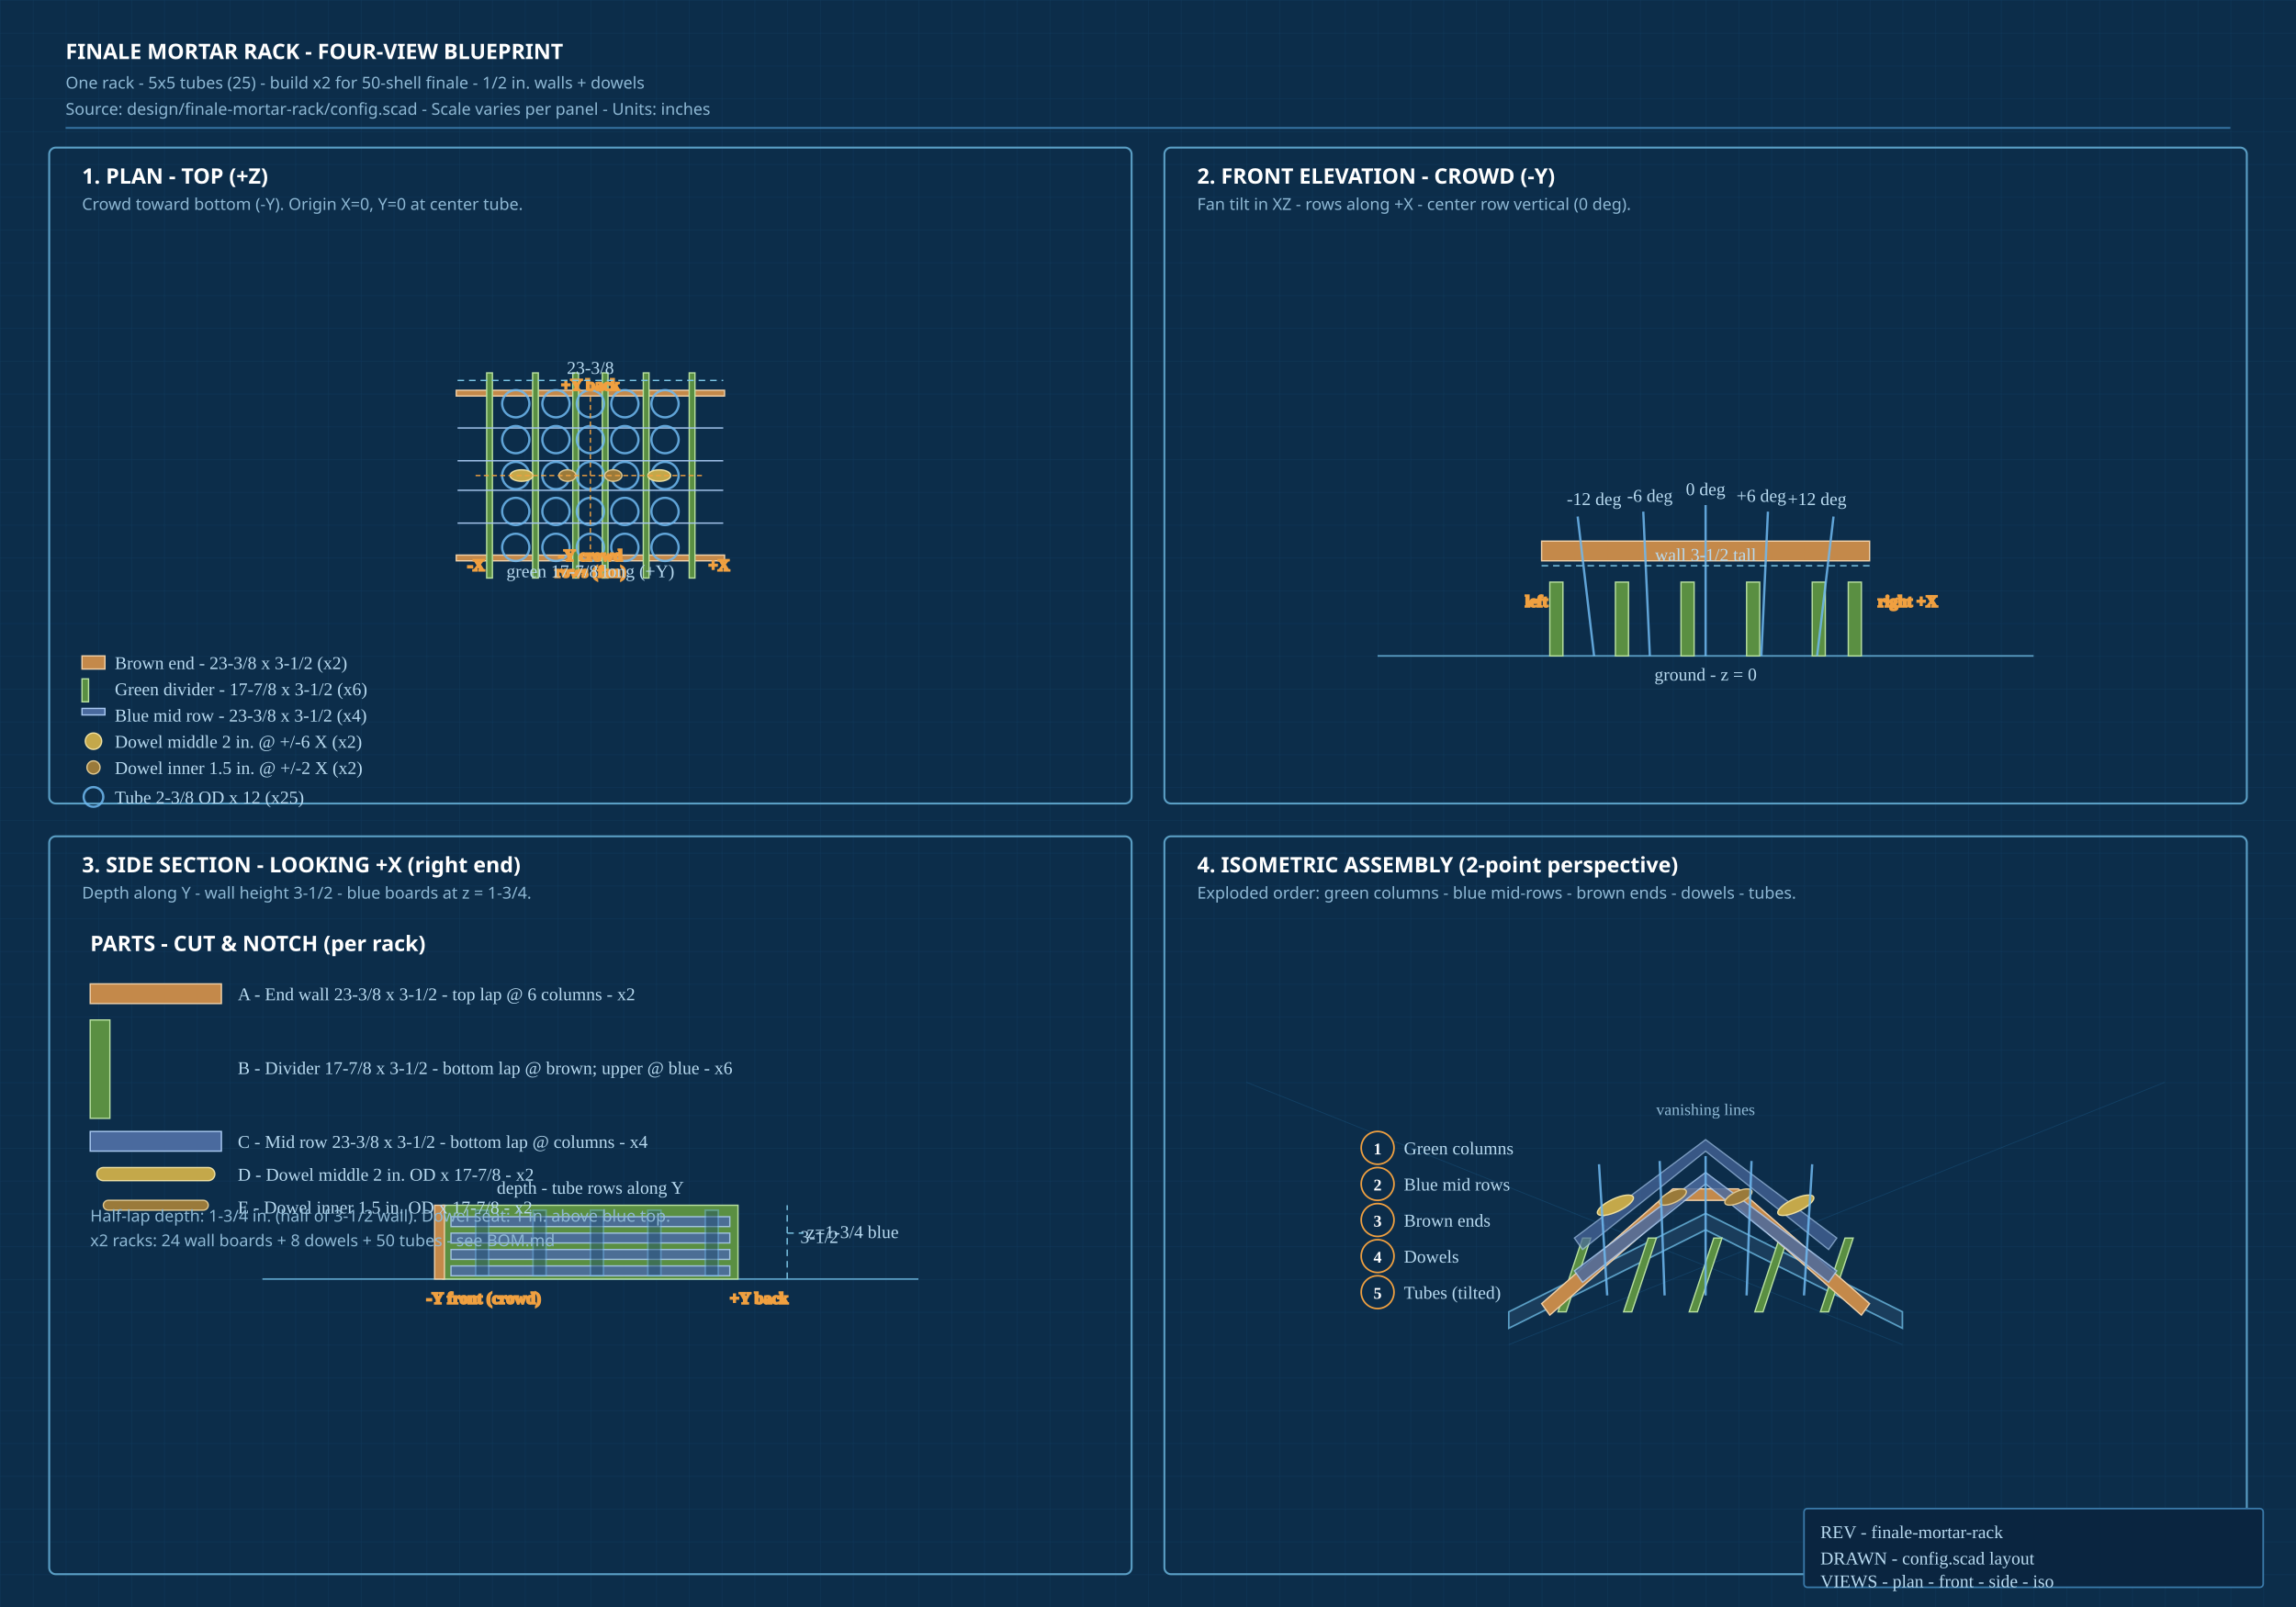
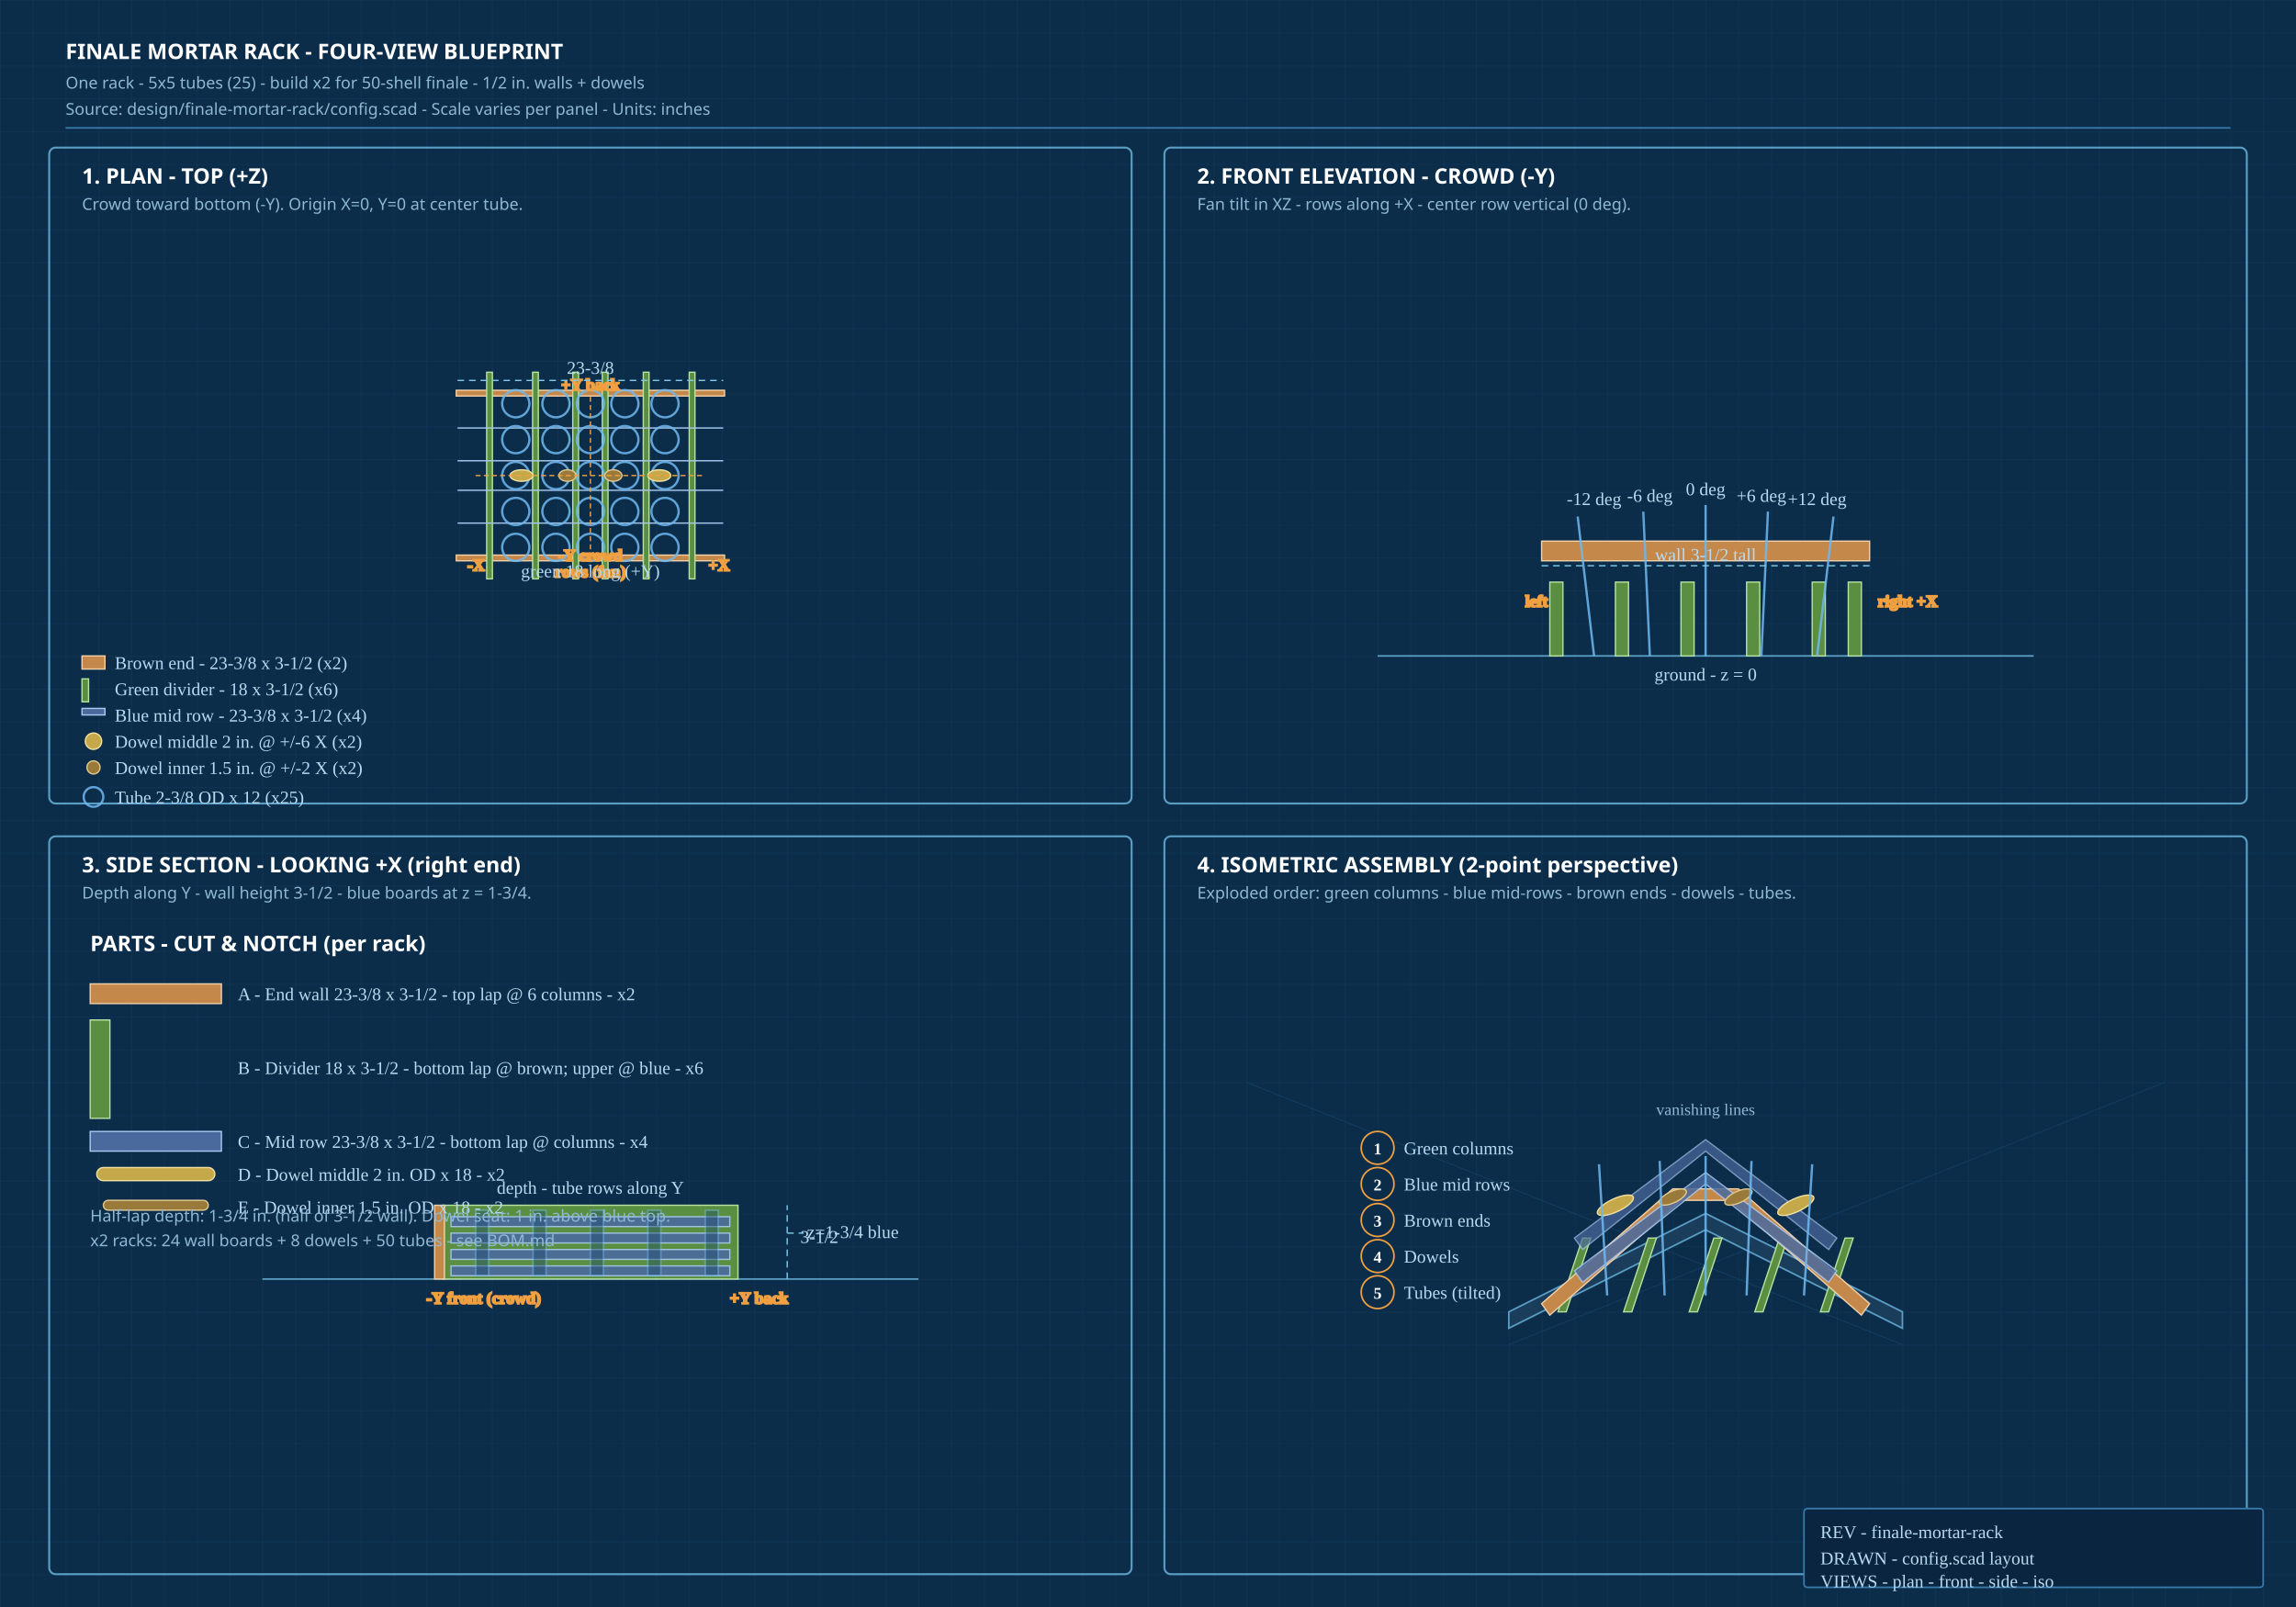
<svg xmlns="http://www.w3.org/2000/svg" viewBox="0 0 1400 980" role="img" aria-labelledby="bp-title bp-desc">
  <defs>
    <pattern id="grid" width="20" height="20" patternUnits="userSpaceOnUse">
      <path d="M 20 0 L 0 0 0 20" fill="none" stroke="#1a5a8a" stroke-width="0.4" opacity="0.35" />
    </pattern>
    <style>
      .bg { fill: #0c2d4a; }
      .grid { fill: url(#grid); }
      .frame { fill: none; stroke: #5a9ec4; stroke-width: 1.2; }
      .dim { fill: none; stroke: #7ec8e8; stroke-width: 0.8; stroke-dasharray: 4 3; }
      .txt { fill: #e8f4fc; font-family: 'Segoe UI', system-ui, sans-serif; }
      .lbl { fill: #b8daf0; font-size: 11px; }
      .tit { fill: #ffffff; font-size: 13px; font-weight: 600; }
      .sub { fill: #8eb8d4; font-size: 10px; }
      .part-brown { fill: #c4894a; stroke: #f0d0a8; stroke-width: 0.8; }
      .part-green { fill: #5a8f42; stroke: #b8e0a0; stroke-width: 0.8; }
      .part-blue { fill: #4a6a9e; stroke: #a8c8f0; stroke-width: 0.8; }
      .part-dowel-m { fill: #c4a84a; stroke: #f0e0a0; stroke-width: 0.8; }
      .part-dowel-i { fill: #9a7a3a; stroke: #e0c890; stroke-width: 0.8; }
      .tube { fill: none; stroke: #6eb8f0; stroke-width: 1.4; opacity: 0.85; }
      .tube-fill { fill: #1a4a6a; stroke: #6eb8f0; stroke-width: 1; opacity: 0.5; }
      .axis { stroke: #f0a040; stroke-width: 1.2; fill: #f0a040; font-size: 10px; font-weight: 600; }
      .step { fill: #ffffff; font-size: 10px; font-weight: 700; }
      .step-bg { fill: #0c2d4a; stroke: #f0a040; stroke-width: 1; }
    </style>
  </defs>
  <rect class="bg" width="1400" height="980" />
  <rect class="grid" width="1400" height="980" />
  <text class="txt tit" x="40" y="36">FINALE MORTAR RACK - FOUR-VIEW BLUEPRINT</text>
  <text class="txt sub" x="40" y="54">One rack - 5x5 tubes (25) - build x2 for 50-shell finale - 1/2 in. walls + dowels</text>
  <text class="txt sub" x="40" y="70">Source: design/finale-mortar-rack/config.scad - Scale varies per panel - Units: inches</text>
  <line x1="40" y1="78" x2="1360" y2="78" stroke="#3a7aaa" stroke-width="1" />
  <rect class="frame" x="30" y="90" width="660" height="400" rx="4" />
  <rect class="frame" x="710" y="90" width="660" height="400" rx="4" />
  <rect class="frame" x="30" y="510" width="660" height="450" rx="4" />
  <rect class="frame" x="710" y="510" width="660" height="450" rx="4" />
  <text class="txt tit" x="50" y="112">1. PLAN - TOP (+Z)</text>
  <text class="txt sub" x="50" y="128">Crowd toward bottom (-Y). Origin X=0, Y=0 at center tube.</text>
  <text class="txt tit" x="730" y="112">2. FRONT ELEVATION - CROWD (-Y)</text>
  <text class="txt sub" x="730" y="128">Fan tilt in XZ - rows along +X - center row vertical (0 deg).</text>
  <text class="txt tit" x="50" y="532">3. SIDE SECTION - LOOKING +X (right end)</text>
  <text class="txt sub" x="50" y="548">Depth along Y - wall height 3-1/2 - blue boards at z = 1-3/4.</text>
  <text class="txt tit" x="730" y="532">4. ISOMETRIC ASSEMBLY (2-point perspective)</text>
  <text class="txt sub" x="730" y="548">Exploded order: green columns - blue mid-rows - brown ends - dowels - tubes.</text>
  <g id="plan" transform="translate(360, 290)">
    <rect class="part-brown" x="-81.8" y="-52" width="163.6" height="3.5" />
    <rect class="part-brown" x="-81.8" y="48.5" width="163.6" height="3.5" />
-     <rect class="part-green" x="-63.25" y="-62.6" width="3.5" height="125.1" />
-     <rect class="part-green" x="-35.25" y="-62.6" width="3.5" height="125.1" />
-     <rect class="part-green" x="-10.75" y="-62.6" width="3.5" height="125.1" />
-     <rect class="part-green" x="7.25" y="-62.6" width="3.5" height="125.1" />
-     <rect class="part-green" x="32.25" y="-62.6" width="3.5" height="125.1" />
-     <rect class="part-green" x="60.25" y="-62.6" width="3.5" height="125.1" />
+     <rect class="part-green" x="-63.25" y="-63" width="3.5" height="126" />
+     <rect class="part-green" x="-35.25" y="-63" width="3.5" height="126" />
+     <rect class="part-green" x="-10.75" y="-63" width="3.5" height="126" />
+     <rect class="part-green" x="7.25" y="-63" width="3.5" height="126" />
+     <rect class="part-green" x="32.25" y="-63" width="3.5" height="126" />
+     <rect class="part-green" x="60.25" y="-63" width="3.5" height="126" />
    <line class="part-blue" x1="-81" y1="-29" x2="81" y2="-29" stroke-width="5" />
    <line class="part-blue" x1="-81" y1="-9" x2="81" y2="-9" stroke-width="5" />
    <line class="part-blue" x1="-81" y1="9" x2="81" y2="9" stroke-width="5" />
    <line class="part-blue" x1="-81" y1="29" x2="81" y2="29" stroke-width="5" />
    <g class="tube">
      <circle cx="-45.5" cy="-43.8" r="8.3" />
      <circle cx="-21" cy="-43.8" r="8.3" />
      <circle cx="0" cy="-43.8" r="8.3" />
      <circle cx="21" cy="-43.8" r="8.3" />
      <circle cx="45.5" cy="-43.8" r="8.3" />
      <circle cx="-45.5" cy="-21.9" r="8.3" />
      <circle cx="-21" cy="-21.9" r="8.3" />
      <circle cx="0" cy="-21.9" r="8.3" />
      <circle cx="21" cy="-21.9" r="8.3" />
      <circle cx="45.5" cy="-21.9" r="8.3" />
      <circle cx="-45.5" cy="0" r="8.3" />
      <circle cx="-21" cy="0" r="8.3" />
      <circle cx="0" cy="0" r="8.3" />
      <circle cx="21" cy="0" r="8.3" />
      <circle cx="45.5" cy="0" r="8.3" />
      <circle cx="-45.5" cy="21.9" r="8.3" />
      <circle cx="-21" cy="21.9" r="8.3" />
      <circle cx="0" cy="21.9" r="8.3" />
      <circle cx="21" cy="21.9" r="8.3" />
      <circle cx="45.5" cy="21.9" r="8.3" />
      <circle cx="-45.5" cy="43.8" r="8.3" />
      <circle cx="-21" cy="43.8" r="8.3" />
      <circle cx="0" cy="43.8" r="8.3" />
      <circle cx="21" cy="43.8" r="8.3" />
      <circle cx="45.5" cy="43.8" r="8.3" />
    </g>
    <ellipse class="part-dowel-m" cx="-42" cy="0" rx="7" ry="3.5" />
    <ellipse class="part-dowel-i" cx="-14" cy="0" rx="5.25" ry="3.5" />
    <ellipse class="part-dowel-i" cx="14" cy="0" rx="5.25" ry="3.5" />
    <ellipse class="part-dowel-m" cx="42" cy="0" rx="7" ry="3.5" />
    <text class="axis" x="-75" y="58">-X</text>
    <text class="axis" x="72" y="58">+X</text>
    <text class="axis" x="0" y="62" text-anchor="middle">rows (fan)</text>
    <text class="axis" x="0" y="-52" text-anchor="middle">+Y back</text>
    <text class="axis" x="0" y="52" text-anchor="middle">-Y crowd</text>
    <line x1="0" y1="-48" x2="0" y2="48" stroke="#f0a040" stroke-width="0.8" stroke-dasharray="3 2" />
    <line x1="-70" y1="0" x2="70" y2="0" stroke="#f0a040" stroke-width="0.8" stroke-dasharray="3 2" />
    <line class="dim" x1="-81" y1="-58" x2="81" y2="-58" />
    <text class="lbl" x="0" y="-62" text-anchor="middle">23-3/8</text>
-     <text class="lbl" x="0" y="62" text-anchor="middle">green 17-7/8 long (+Y)</text>
+     <text class="lbl" x="0" y="62" text-anchor="middle">green 18 long (+Y)</text>
  </g>
  <g transform="translate(50, 400)">
    <rect class="part-brown" x="0" y="0" width="14" height="8" />
    <text class="lbl" x="20" y="8">Brown end - 23-3/8 x 3-1/2 (x2)</text>
    <rect class="part-green" x="0" y="14" width="4" height="14" />
-     <text class="lbl" x="20" y="24">Green divider - 17-7/8 x 3-1/2 (x6)</text>
+     <text class="lbl" x="20" y="24">Green divider - 18 x 3-1/2 (x6)</text>
    <rect class="part-blue" x="0" y="32" width="14" height="4" />
    <text class="lbl" x="20" y="40">Blue mid row - 23-3/8 x 3-1/2 (x4)</text>
    <circle class="part-dowel-m" cx="7" cy="52" r="5" />
    <text class="lbl" x="20" y="56">Dowel middle 2 in. @ +/-6 X (x2)</text>
    <circle class="part-dowel-i" cx="7" cy="68" r="4" />
    <text class="lbl" x="20" y="72">Dowel inner 1.5 in. @ +/-2 X (x2)</text>
    <circle class="tube" cx="7" cy="86" r="6" />
    <text class="lbl" x="20" y="90">Tube 2-3/8 OD x 12 (x25)</text>
  </g>
  <g id="front" transform="translate(1040, 320)">
    <line x1="-200" y1="80" x2="200" y2="80" stroke="#5a9ec4" stroke-width="1" />
    <text class="lbl" x="0" y="95" text-anchor="middle">ground - z = 0</text>
    <rect class="part-green" x="-95" y="35" width="8" height="45" />
    <rect class="part-green" x="-55" y="35" width="8" height="45" />
    <rect class="part-green" x="-15" y="35" width="8" height="45" />
    <rect class="part-green" x="25" y="35" width="8" height="45" />
    <rect class="part-green" x="65" y="35" width="8" height="45" />
    <rect class="part-green" x="87" y="35" width="8" height="45" />
    <rect class="part-brown" x="-100" y="10" width="200" height="12" />
    <line class="tube" x1="-68" y1="80" x2="-78" y2="-5" stroke-width="3" />
    <line class="tube" x1="-34" y1="80" x2="-38" y2="-8" stroke-width="3" />
    <line class="tube" x1="0" y1="80" x2="0" y2="-12" stroke-width="3" />
    <line class="tube" x1="34" y1="80" x2="38" y2="-8" stroke-width="3" />
    <line class="tube" x1="68" y1="80" x2="78" y2="-5" stroke-width="3" />
    <text class="lbl" x="-68" y="-12" text-anchor="middle">-12 deg</text>
    <text class="lbl" x="-34" y="-14" text-anchor="middle">-6 deg</text>
    <text class="lbl" x="0" y="-18" text-anchor="middle">0 deg</text>
    <text class="lbl" x="34" y="-14" text-anchor="middle">+6 deg</text>
    <text class="lbl" x="68" y="-12" text-anchor="middle">+12 deg</text>
    <line class="dim" x1="-100" y1="25" x2="100" y2="25" />
    <text class="lbl" x="0" y="22" text-anchor="middle">wall 3-1/2 tall</text>
    <text class="axis" x="-110" y="50">left</text>
    <text class="axis" x="105" y="50">right +X</text>
  </g>
  <g id="side" transform="translate(360, 720)">
    <line x1="-200" y1="60" x2="200" y2="60" stroke="#5a9ec4" />
    <rect class="part-green" x="-90" y="15" width="180" height="45" />
    <rect class="part-brown" x="-95" y="15" width="6" height="45" />
    <rect class="part-blue" x="-85" y="32" width="170" height="6" opacity="0.9" />
    <rect class="part-blue" x="-85" y="42" width="170" height="6" opacity="0.9" />
    <rect class="part-blue" x="-85" y="22" width="170" height="6" opacity="0.9" />
    <rect class="part-blue" x="-85" y="52" width="170" height="6" opacity="0.9" />
    <g class="tube">
      <rect class="tube-fill" x="-70" y="18" width="8" height="40" />
      <rect class="tube-fill" x="-35" y="18" width="8" height="40" />
      <rect class="tube-fill" x="0" y="18" width="8" height="40" />
      <rect class="tube-fill" x="35" y="18" width="8" height="40" />
      <rect class="tube-fill" x="70" y="18" width="8" height="40" />
    </g>
    <line class="dim" x1="120" y1="60" x2="120" y2="15" />
    <text class="lbl" x="128" y="38">3-1/2</text>
    <line class="dim" x1="120" y1="32" x2="130" y2="32" />
    <text class="lbl" x="132" y="35" font-size="9">z=1-3/4 blue</text>
    <text class="axis" x="-100" y="75">-Y front (crowd)</text>
    <text class="axis" x="85" y="75">+Y back</text>
    <text class="lbl" x="0" y="8" text-anchor="middle">depth - tube rows along Y</text>
  </g>
  <g id="assembly-panel">
    <rect x="710" y="510" width="660" height="450" fill="none" stroke="none" aria-hidden="true" />
    <g id="iso" transform="translate(1040, 780)">
      <line x1="-280" y1="-120" x2="120" y2="40" stroke="#1a5a8a" stroke-width="0.5" opacity="0.4" />
      <line x1="280" y1="-120" x2="-120" y2="40" stroke="#1a5a8a" stroke-width="0.5" opacity="0.4" />
      <text class="sub" x="0" y="-100" text-anchor="middle" font-size="9">vanishing lines</text>
      <path fill="#1a3d5c" stroke="#5a9ec4" d="M -120,20 L 0,-40 L 120,20 L 120,30 L 0,-30 L -120,30 Z" />
      <path class="part-green" d="M -90,20 L -75,-25 L -70,-25 L -85,20 Z" />
      <path class="part-green" d="M -50,20 L -35,-25 L -30,-25 L -45,20 Z" />
      <path class="part-green" d="M -10,20 L 5,-25 L 10,-25 L -5,20 Z" />
      <path class="part-green" d="M 30,20 L 45,-25 L 50,-25 L 35,20 Z" />
      <path class="part-green" d="M 70,20 L 85,-25 L 90,-25 L 75,20 Z" />
      <path class="part-brown" d="M -100,15 L -20,-55 L 20,-55 L 100,15 L 95,22 L 15,-48 L -15,-48 L -95,22 Z" />
      <path class="part-blue" d="M -80,-5 L 0,-65 L 80,-5 L 75,2 L 0,-58 L -75,2 Z" opacity="0.85" />
      <path class="part-blue" d="M -80,-25 L 0,-85 L 80,-25 L 75,-18 L 0,-78 L -75,-18 Z" opacity="0.7" />
      <ellipse class="part-dowel-m" cx="-55" cy="-45" rx="12" ry="4" transform="rotate(-25 -55 -45)" />
      <ellipse class="part-dowel-i" cx="-20" cy="-50" rx="9" ry="3.5" transform="rotate(-25 -20 -50)" />
      <ellipse class="part-dowel-i" cx="20" cy="-50" rx="9" ry="3.5" transform="rotate(-25 20 -50)" />
      <ellipse class="part-dowel-m" cx="55" cy="-45" rx="12" ry="4" transform="rotate(-25 55 -45)" />
      <line class="tube" x1="-60" y1="10" x2="-65" y2="-70" stroke-width="2.5" />
      <line class="tube" x1="-25" y1="10" x2="-28" y2="-72" stroke-width="2.5" />
      <line class="tube" x1="0" y1="10" x2="0" y2="-75" stroke-width="2.5" />
      <line class="tube" x1="25" y1="10" x2="28" y2="-72" stroke-width="2.5" />
      <line class="tube" x1="60" y1="10" x2="65" y2="-70" stroke-width="2.5" />
      <g transform="translate(-200, -80)">
        <circle class="step-bg" cx="0" cy="0" r="10" />
        <text class="step" x="0" y="4" text-anchor="middle">1</text>
        <text class="lbl" x="16" y="4">Green columns</text>
        <circle class="step-bg" cx="0" cy="22" r="10" />
        <text class="step" x="0" y="26" text-anchor="middle">2</text>
        <text class="lbl" x="16" y="26">Blue mid rows</text>
        <circle class="step-bg" cx="0" cy="44" r="10" />
        <text class="step" x="0" y="48" text-anchor="middle">3</text>
        <text class="lbl" x="16" y="48">Brown ends</text>
        <circle class="step-bg" cx="0" cy="66" r="10" />
        <text class="step" x="0" y="70" text-anchor="middle">4</text>
        <text class="lbl" x="16" y="70">Dowels</text>
        <circle class="step-bg" cx="0" cy="88" r="10" />
        <text class="step" x="0" y="92" text-anchor="middle">5</text>
        <text class="lbl" x="16" y="92">Tubes (tilted)</text>
      </g>
    </g>
  </g>
  <g transform="translate(55, 580)">
    <text class="txt tit" font-size="12">PARTS - CUT &amp; NOTCH (per rack)</text>
    <g transform="translate(0, 20)">
      <rect class="part-brown" x="0" y="0" width="80" height="12" />
      <text class="lbl" x="90" y="10">A - End wall 23-3/8 x 3-1/2 - top lap @ 6 columns - x2</text>
      <rect class="part-green" x="0" y="22" width="12" height="60" />
-       <text class="lbl" x="90" y="55">B - Divider 17-7/8 x 3-1/2 - bottom lap @ brown; upper @ blue - x6</text>
+       <text class="lbl" x="90" y="55">B - Divider 18 x 3-1/2 - bottom lap @ brown; upper @ blue - x6</text>
      <rect class="part-blue" x="0" y="90" width="80" height="12" />
      <text class="lbl" x="90" y="100">C - Mid row 23-3/8 x 3-1/2 - bottom lap @ columns - x4</text>
      <rect class="part-dowel-m" x="4" y="112" width="72" height="8" rx="4" />
-       <text class="lbl" x="90" y="120">D - Dowel middle 2 in. OD x 17-7/8 - x2</text>
+       <text class="lbl" x="90" y="120">D - Dowel middle 2 in. OD x 18 - x2</text>
      <rect class="part-dowel-i" x="8" y="132" width="64" height="6" rx="3" />
-       <text class="lbl" x="90" y="140">E - Dowel inner 1.5 in. OD x 17-7/8 - x2</text>
+       <text class="lbl" x="90" y="140">E - Dowel inner 1.5 in. OD x 18 - x2</text>
    </g>
    <text class="txt sub" x="0" y="165">Half-lap depth: 1-3/4 in. (half of 3-1/2 wall). Dowel seat: 1 in. above blue top.</text>
    <text class="txt sub" x="0" y="180">x2 racks: 24 wall boards + 8 dowels + 50 tubes - see BOM.md</text>
  </g>
  <g transform="translate(1100, 920)">
    <rect fill="#0a2540" stroke="#3a7aaa" width="280" height="48" rx="2" />
    <text class="lbl" x="10" y="18">REV - finale-mortar-rack</text>
    <text class="lbl" x="10" y="34">DRAWN - config.scad layout</text>
    <text class="lbl" x="10" y="48">VIEWS - plan - front - side - iso</text>
  </g>
</svg>
